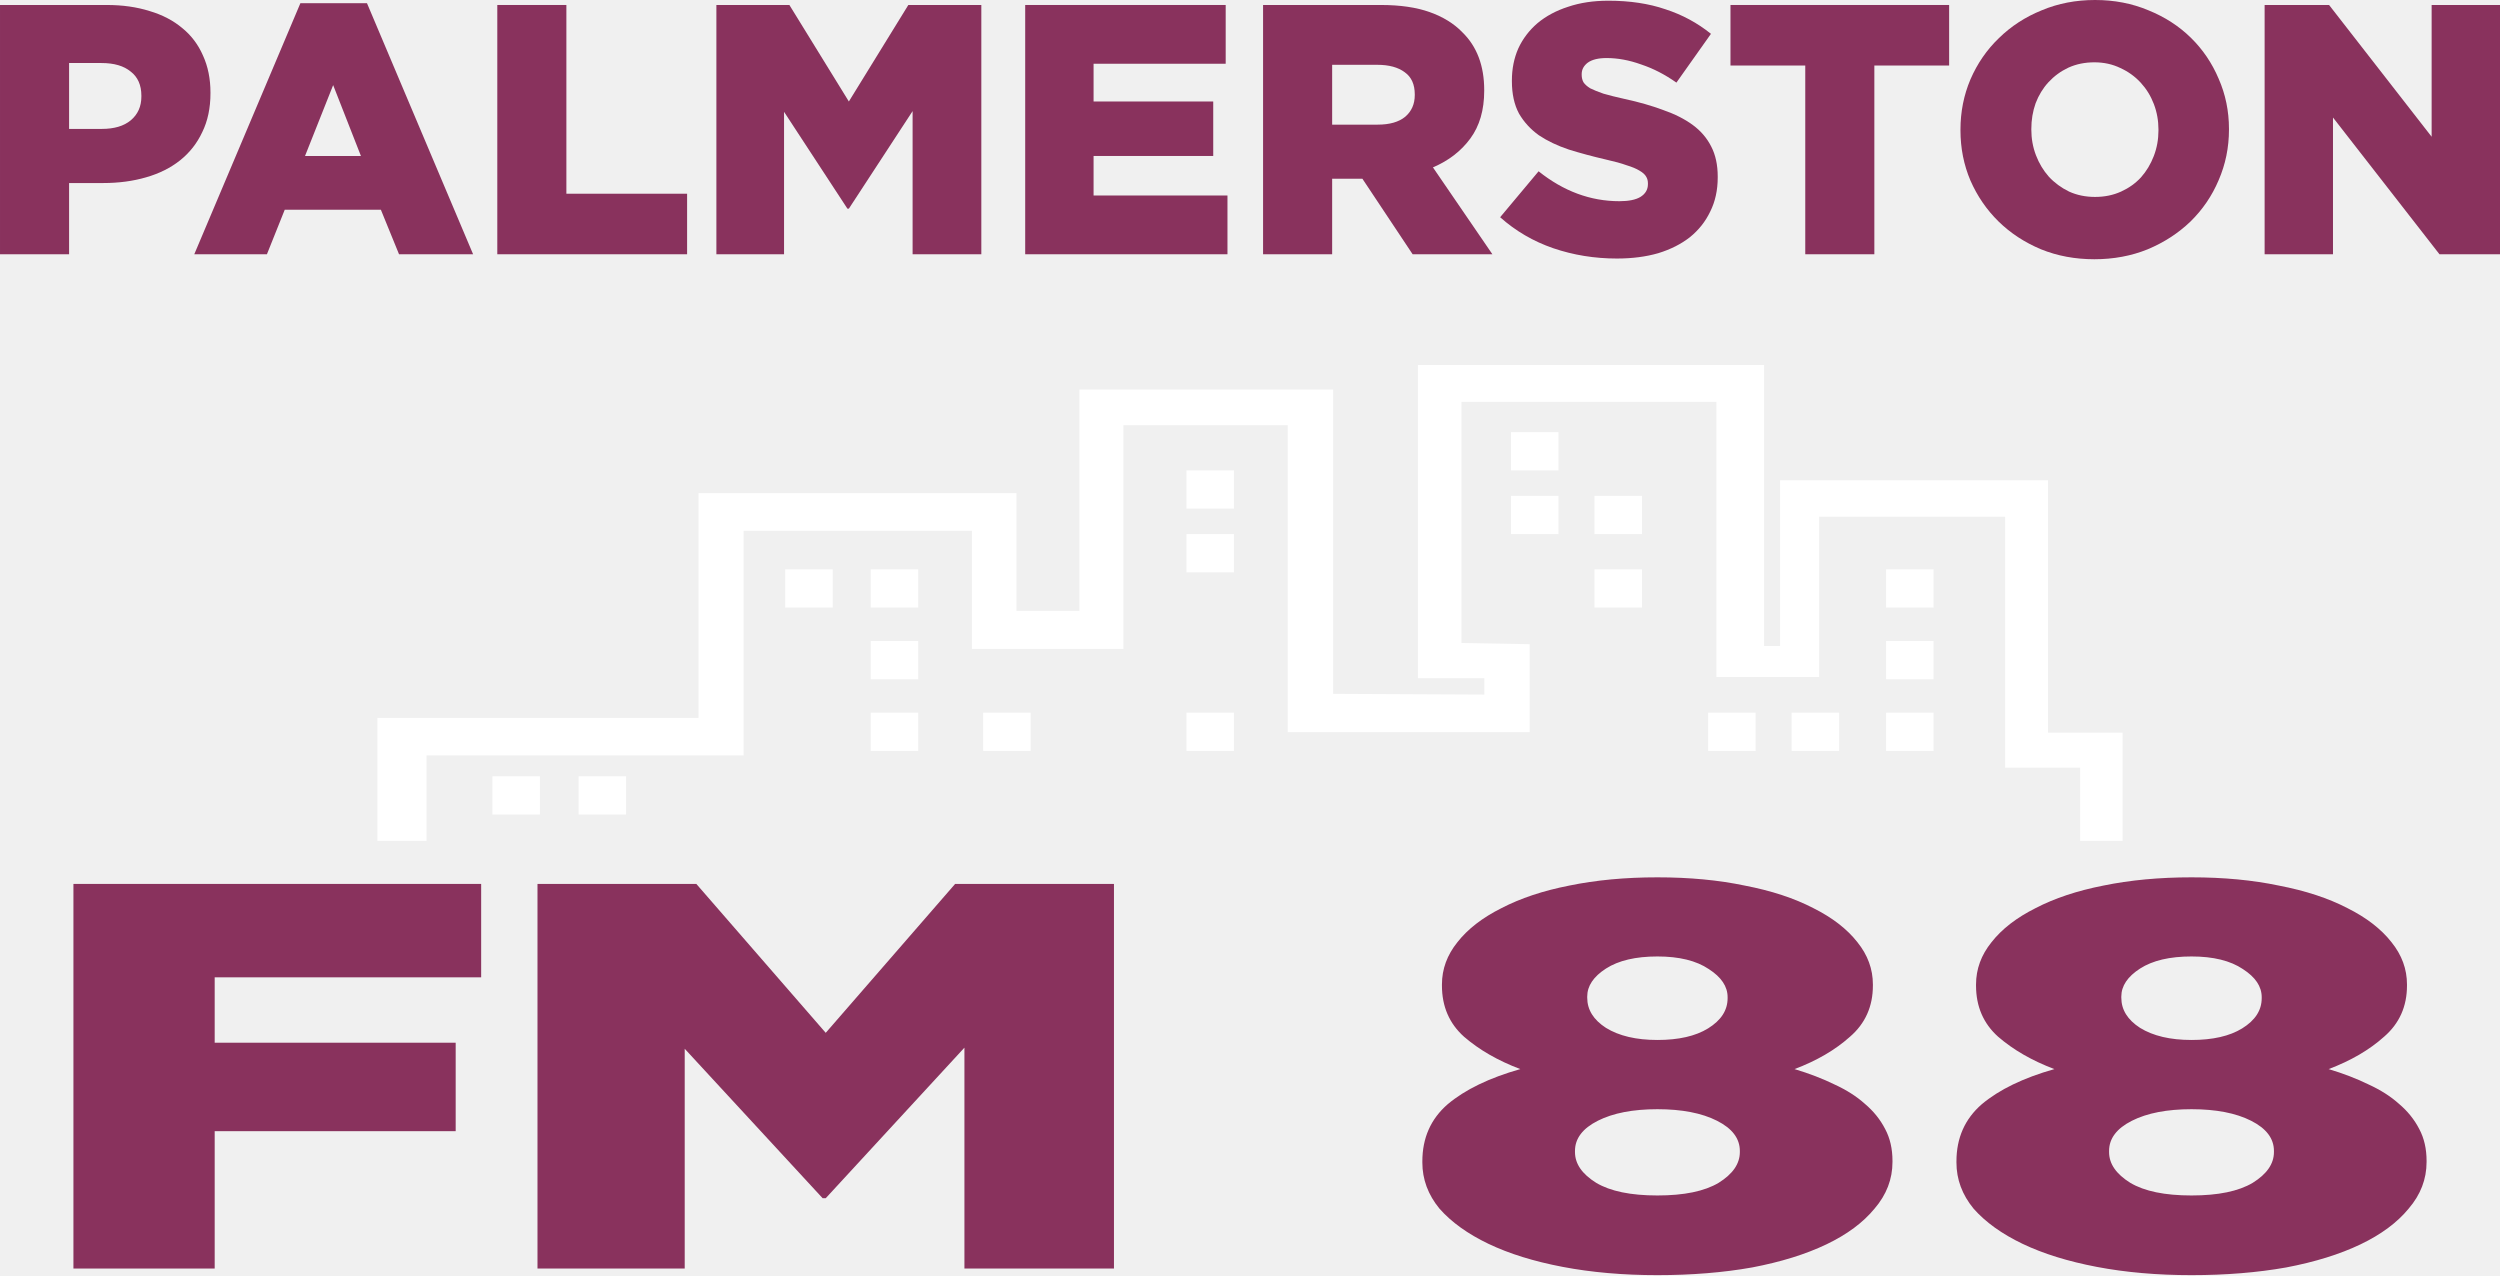
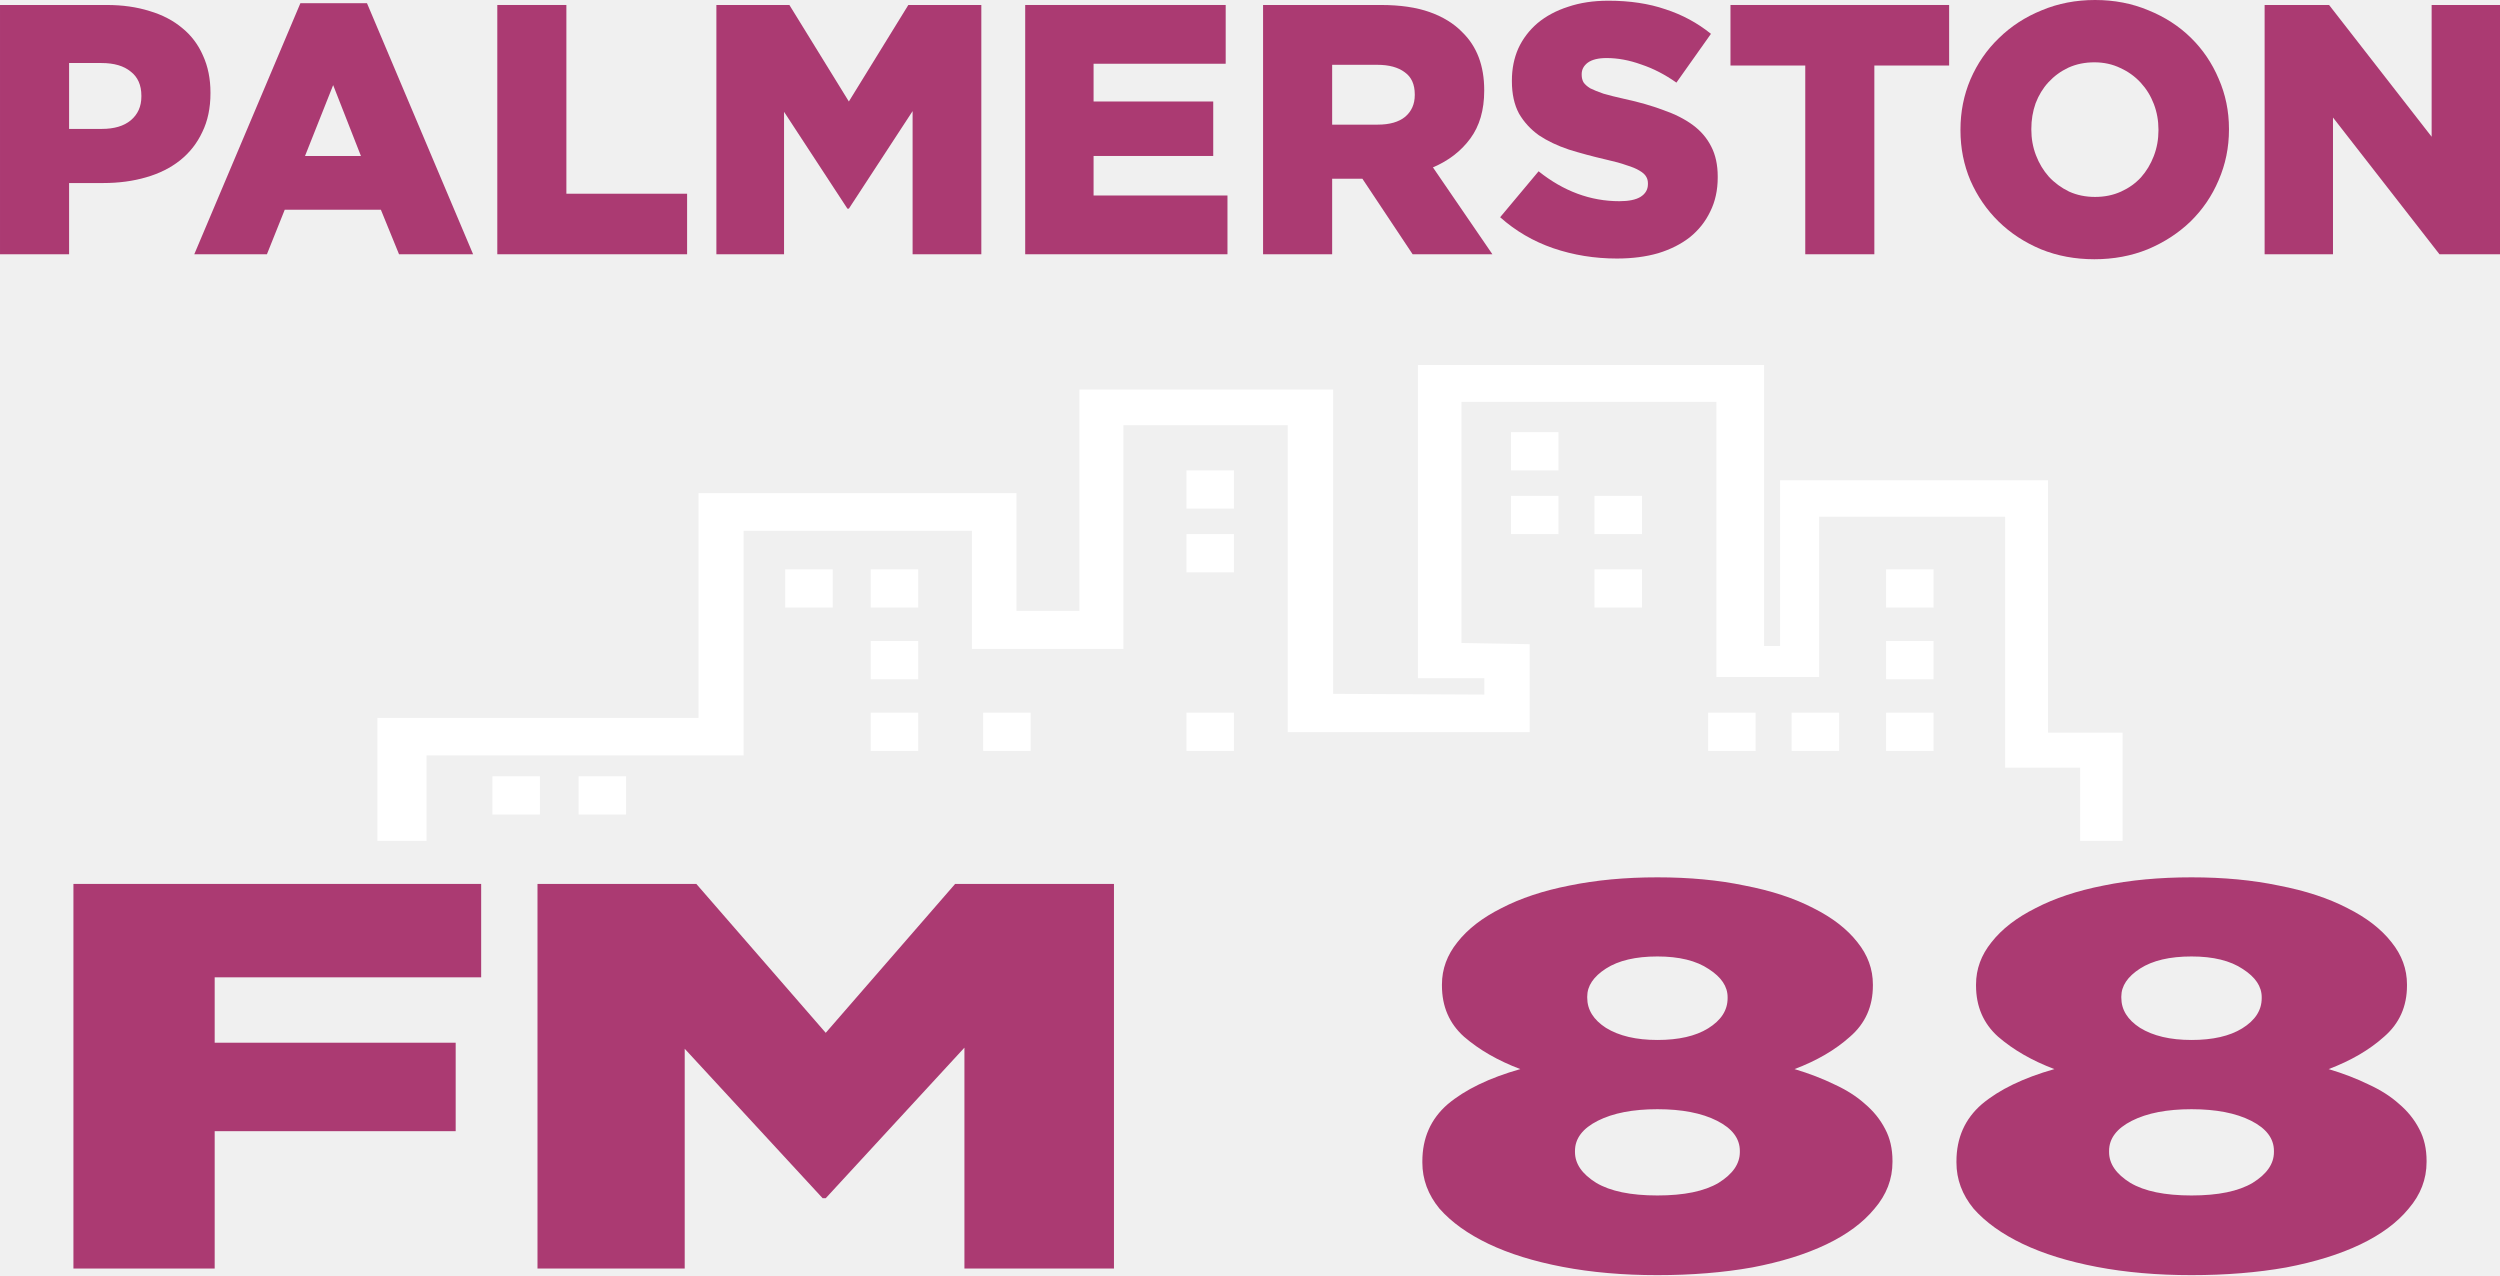
<svg xmlns="http://www.w3.org/2000/svg" width="406.052pt" height="207.109pt" viewBox="0 0 406.052 207.109" version="1.1" id="svg71">
  <defs id="defs75" />
  <g id="#0c0b0bff" transform="translate(-19.09425,-29.06738)" />
-   <g id="g4651" transform="matrix(1.92797,0,0,1.92797,-8.686486,218.9287)" style="fill:#89325d;fill-opacity:1">
-     <path d="m 4.506,-113.134 h 9 q 1.98,0 3.6,0.51 1.62,0.48 2.76,1.44 1.14,0.93 1.74,2.31 0.63,1.38 0.63,3.12 v 0.06 q 0,1.86 -0.69,3.27 -0.66,1.41 -1.86,2.37 -1.2,0.96 -2.88,1.44 -1.65,0.48 -3.6,0.48 h -2.88 v 6 H 4.506 Z m 8.58,10.44 q 1.56,0 2.43,-0.72 0.9,-0.75 0.9,-2.01 v -0.06 q 0,-1.35 -0.9,-2.04 -0.87,-0.72 -2.46,-0.72 h -2.73 v 5.55 z" style="font-style:normal;font-variant:normal;font-weight:bold;font-stretch:normal;font-size:medium;line-height:25px;font-family:'Fluid Title Caps';-inkscape-font-specification:'Fluid Title Caps Bold';letter-spacing:0px;word-spacing:0px;fill:#89325d;fill-opacity:1;stroke:none;stroke-width:0.75px;stroke-linecap:butt;stroke-linejoin:miter;stroke-opacity:1" id="path4592" />
-     <path d="m 29.812,-113.284 h 5.61 l 8.94,21.15 h -6.24 l -1.53,-3.75 h -8.1 l -1.5,3.75 h -6.12 z m 5.1,12.87 -2.34,-5.97 -2.37,5.97 z" style="font-style:normal;font-variant:normal;font-weight:bold;font-stretch:normal;font-size:medium;line-height:25px;font-family:'Fluid Title Caps';-inkscape-font-specification:'Fluid Title Caps Bold';letter-spacing:0px;word-spacing:0px;fill:#89325d;fill-opacity:1;stroke:none;stroke-width:0.75px;stroke-linecap:butt;stroke-linejoin:miter;stroke-opacity:1" id="path4594" />
-     <path d="m 46.4,-113.134 h 5.82 v 15.9 h 10.17 v 5.1 H 46.4 Z" style="font-style:normal;font-variant:normal;font-weight:bold;font-stretch:normal;font-size:medium;line-height:25px;font-family:'Fluid Title Caps';-inkscape-font-specification:'Fluid Title Caps Bold';letter-spacing:0px;word-spacing:0px;fill:#89325d;fill-opacity:1;stroke:none;stroke-width:0.75px;stroke-linecap:butt;stroke-linejoin:miter;stroke-opacity:1" id="path4596" />
-     <path d="m 64.857,-113.134 h 6.15 l 5.01,8.13 5.01,-8.13 h 6.15 v 21 h -5.79 v -12.06 l -5.37,8.22 h -0.12 l -5.34,-8.16 v 12 h -5.7 z" style="font-style:normal;font-variant:normal;font-weight:bold;font-stretch:normal;font-size:medium;line-height:25px;font-family:'Fluid Title Caps';-inkscape-font-specification:'Fluid Title Caps Bold';letter-spacing:0px;word-spacing:0px;fill:#89325d;fill-opacity:1;stroke:none;stroke-width:0.75px;stroke-linecap:butt;stroke-linejoin:miter;stroke-opacity:1" id="path4598" />
-     <path d="m 90.873,-113.134 h 16.89 v 4.95 H 96.633 v 3.18 h 10.08 v 4.59 H 96.633 v 3.33 h 11.28 v 4.95 H 90.873 Z" style="font-style:normal;font-variant:normal;font-weight:bold;font-stretch:normal;font-size:medium;line-height:25px;font-family:'Fluid Title Caps';-inkscape-font-specification:'Fluid Title Caps Bold';letter-spacing:0px;word-spacing:0px;fill:#89325d;fill-opacity:1;stroke:none;stroke-width:0.75px;stroke-linecap:butt;stroke-linejoin:miter;stroke-opacity:1" id="path4600" />
-     <path d="m 110.912,-113.134 h 9.93 q 2.43,0 4.11,0.6 1.68,0.6 2.73,1.68 1.86,1.8 1.86,4.89 v 0.06 q 0,2.43 -1.17,4.02 -1.17,1.59 -3.15,2.43 l 5.01,7.32 h -6.72 l -4.23,-6.36 h -0.06 -2.49 v 6.36 h -5.82 z m 9.66,10.08 q 1.5,0 2.31,-0.66 0.81,-0.69 0.81,-1.83 v -0.06 q 0,-1.26 -0.84,-1.86 -0.84,-0.63 -2.31,-0.63 h -3.81 v 5.04 z" style="font-style:normal;font-variant:normal;font-weight:bold;font-stretch:normal;font-size:medium;line-height:25px;font-family:'Fluid Title Caps';-inkscape-font-specification:'Fluid Title Caps Bold';letter-spacing:0px;word-spacing:0px;fill:#89325d;fill-opacity:1;stroke:none;stroke-width:0.75px;stroke-linecap:butt;stroke-linejoin:miter;stroke-opacity:1" id="path4602" />
-     <path d="m 140.724,-91.774 q -2.82,0 -5.37,-0.87 -2.52,-0.87 -4.47,-2.61 l 3.24,-3.87 q 3.15,2.52 6.81,2.52 1.17,0 1.77,-0.36 0.63,-0.39 0.63,-1.08 v -0.06 q 0,-0.33 -0.15,-0.57 -0.15,-0.27 -0.57,-0.51 -0.39,-0.24 -1.08,-0.45 -0.66,-0.24 -1.74,-0.48 -1.68,-0.39 -3.12,-0.84 -1.44,-0.48 -2.52,-1.2 -1.05,-0.75 -1.68,-1.83 -0.6,-1.11 -0.6,-2.73 v -0.06 q 0,-1.47 0.54,-2.7 0.57,-1.23 1.62,-2.13 1.08,-0.9 2.58,-1.38 1.5,-0.51 3.39,-0.51 2.7,0 4.8,0.72 2.13,0.69 3.84,2.07 l -2.91,4.11 q -1.44,-1.02 -2.97,-1.53 -1.5,-0.54 -2.91,-0.54 -1.05,0 -1.59,0.39 -0.51,0.39 -0.51,0.96 v 0.06 q 0,0.36 0.15,0.63 0.18,0.27 0.57,0.51 0.42,0.21 1.11,0.45 0.72,0.21 1.8,0.45 1.8,0.39 3.24,0.93 1.47,0.51 2.49,1.26 1.02,0.75 1.56,1.83 0.54,1.05 0.54,2.52 v 0.06 q 0,1.62 -0.63,2.88 -0.6,1.26 -1.71,2.16 -1.11,0.87 -2.67,1.35 -1.56,0.45 -3.48,0.45 z" style="font-style:normal;font-variant:normal;font-weight:bold;font-stretch:normal;font-size:medium;line-height:25px;font-family:'Fluid Title Caps';-inkscape-font-specification:'Fluid Title Caps Bold';letter-spacing:0px;word-spacing:0px;fill:#89325d;fill-opacity:1;stroke:none;stroke-width:0.75px;stroke-linecap:butt;stroke-linejoin:miter;stroke-opacity:1" id="path4604" />
-     <path d="m 156.589,-108.034 h -6.3 v -5.1 h 18.42 v 5.1 h -6.3 v 15.9 h -5.82 z" style="font-style:normal;font-variant:normal;font-weight:bold;font-stretch:normal;font-size:medium;line-height:25px;font-family:'Fluid Title Caps';-inkscape-font-specification:'Fluid Title Caps Bold';letter-spacing:0px;word-spacing:0px;fill:#89325d;fill-opacity:1;stroke:none;stroke-width:0.75px;stroke-linecap:butt;stroke-linejoin:miter;stroke-opacity:1" id="path4606" />
-     <path d="m 180.944,-91.714 q -2.43,0 -4.5,-0.84 -2.07,-0.87 -3.57,-2.34 -1.5,-1.47 -2.37,-3.45 -0.84,-1.98 -0.84,-4.23 v -0.06 q 0,-2.25 0.84,-4.23 0.87,-2.01 2.4,-3.48 1.53,-1.5 3.6,-2.34 2.07,-0.87 4.5,-0.87 2.43,0 4.5,0.87 2.07,0.84 3.57,2.31 1.5,1.47 2.34,3.45 0.87,1.98 0.87,4.23 v 0.06 q 0,2.25 -0.87,4.26 -0.84,1.98 -2.37,3.48 -1.53,1.47 -3.6,2.34 -2.07,0.84 -4.5,0.84 z m 0.06,-5.25 q 1.2,0 2.19,-0.45 0.99,-0.45 1.68,-1.2 0.69,-0.78 1.08,-1.8 0.39,-1.02 0.39,-2.16 v -0.06 q 0,-1.14 -0.39,-2.16 -0.39,-1.02 -1.11,-1.8 -0.72,-0.78 -1.71,-1.23 -0.99,-0.48 -2.19,-0.48 -1.2,0 -2.19,0.45 -0.96,0.45 -1.68,1.23 -0.69,0.75 -1.08,1.77 -0.36,1.02 -0.36,2.16 v 0.06 q 0,1.14 0.39,2.16 0.39,1.02 1.08,1.8 0.72,0.78 1.71,1.26 0.99,0.45 2.19,0.45 z" style="font-style:normal;font-variant:normal;font-weight:bold;font-stretch:normal;font-size:medium;line-height:25px;font-family:'Fluid Title Caps';-inkscape-font-specification:'Fluid Title Caps Bold';letter-spacing:0px;word-spacing:0px;fill:#89325d;fill-opacity:1;stroke:none;stroke-width:0.75px;stroke-linecap:butt;stroke-linejoin:miter;stroke-opacity:1" id="path4608" />
-     <path d="m 195.287,-113.134 h 5.43 l 8.64,11.1 v -11.1 h 5.76 v 21 h -5.1 l -8.97,-11.52 v 11.52 h -5.76 z" style="font-style:normal;font-variant:normal;font-weight:bold;font-stretch:normal;font-size:medium;line-height:25px;font-family:'Fluid Title Caps';-inkscape-font-specification:'Fluid Title Caps Bold';letter-spacing:0px;word-spacing:0px;fill:#89325d;fill-opacity:1;stroke:none;stroke-width:0.75px;stroke-linecap:butt;stroke-linejoin:miter;stroke-opacity:1" id="path4610" />
+   <g id="g4651" transform="matrix(1.92797,0,0,1.92797,-8.686486,218.9287)" style="fill:#ab3a72;fill-opacity:1">
+     <path d="m 4.506,-113.134 h 9 q 1.98,0 3.6,0.51 1.62,0.48 2.76,1.44 1.14,0.93 1.74,2.31 0.63,1.38 0.63,3.12 v 0.06 q 0,1.86 -0.69,3.27 -0.66,1.41 -1.86,2.37 -1.2,0.96 -2.88,1.44 -1.65,0.48 -3.6,0.48 h -2.88 v 6 H 4.506 Z m 8.58,10.44 q 1.56,0 2.43,-0.72 0.9,-0.75 0.9,-2.01 v -0.06 q 0,-1.35 -0.9,-2.04 -0.87,-0.72 -2.46,-0.72 h -2.73 v 5.55 z" style="font-style:normal;font-variant:normal;font-weight:bold;font-stretch:normal;font-size:medium;line-height:25px;font-family:'Fluid Title Caps';-inkscape-font-specification:'Fluid Title Caps Bold';letter-spacing:0px;word-spacing:0px;fill:#ab3a72;fill-opacity:1;stroke:none;stroke-width:0.75px;stroke-linecap:butt;stroke-linejoin:miter;stroke-opacity:1" id="path4592" />
+     <path d="m 29.812,-113.284 h 5.61 l 8.94,21.15 h -6.24 l -1.53,-3.75 h -8.1 l -1.5,3.75 h -6.12 z m 5.1,12.87 -2.34,-5.97 -2.37,5.97 z" style="font-style:normal;font-variant:normal;font-weight:bold;font-stretch:normal;font-size:medium;line-height:25px;font-family:'Fluid Title Caps';-inkscape-font-specification:'Fluid Title Caps Bold';letter-spacing:0px;word-spacing:0px;fill:#ab3a72;fill-opacity:1;stroke:none;stroke-width:0.75px;stroke-linecap:butt;stroke-linejoin:miter;stroke-opacity:1" id="path4594" />
+     <path d="m 46.4,-113.134 h 5.82 v 15.9 h 10.17 v 5.1 H 46.4 Z" style="font-style:normal;font-variant:normal;font-weight:bold;font-stretch:normal;font-size:medium;line-height:25px;font-family:'Fluid Title Caps';-inkscape-font-specification:'Fluid Title Caps Bold';letter-spacing:0px;word-spacing:0px;fill:#ab3a72;fill-opacity:1;stroke:none;stroke-width:0.75px;stroke-linecap:butt;stroke-linejoin:miter;stroke-opacity:1" id="path4596" />
+     <path d="m 64.857,-113.134 h 6.15 l 5.01,8.13 5.01,-8.13 h 6.15 v 21 h -5.79 v -12.06 l -5.37,8.22 h -0.12 l -5.34,-8.16 v 12 h -5.7 z" style="font-style:normal;font-variant:normal;font-weight:bold;font-stretch:normal;font-size:medium;line-height:25px;font-family:'Fluid Title Caps';-inkscape-font-specification:'Fluid Title Caps Bold';letter-spacing:0px;word-spacing:0px;fill:#ab3a72;fill-opacity:1;stroke:none;stroke-width:0.75px;stroke-linecap:butt;stroke-linejoin:miter;stroke-opacity:1" id="path4598" />
+     <path d="m 90.873,-113.134 h 16.89 v 4.95 H 96.633 v 3.18 h 10.08 v 4.59 H 96.633 v 3.33 h 11.28 v 4.95 H 90.873 Z" style="font-style:normal;font-variant:normal;font-weight:bold;font-stretch:normal;font-size:medium;line-height:25px;font-family:'Fluid Title Caps';-inkscape-font-specification:'Fluid Title Caps Bold';letter-spacing:0px;word-spacing:0px;fill:#ab3a72;fill-opacity:1;stroke:none;stroke-width:0.75px;stroke-linecap:butt;stroke-linejoin:miter;stroke-opacity:1" id="path4600" />
+     <path d="m 110.912,-113.134 h 9.93 q 2.43,0 4.11,0.6 1.68,0.6 2.73,1.68 1.86,1.8 1.86,4.89 v 0.06 q 0,2.43 -1.17,4.02 -1.17,1.59 -3.15,2.43 l 5.01,7.32 h -6.72 l -4.23,-6.36 h -0.06 -2.49 v 6.36 h -5.82 z m 9.66,10.08 q 1.5,0 2.31,-0.66 0.81,-0.69 0.81,-1.83 v -0.06 q 0,-1.26 -0.84,-1.86 -0.84,-0.63 -2.31,-0.63 h -3.81 v 5.04 z" style="font-style:normal;font-variant:normal;font-weight:bold;font-stretch:normal;font-size:medium;line-height:25px;font-family:'Fluid Title Caps';-inkscape-font-specification:'Fluid Title Caps Bold';letter-spacing:0px;word-spacing:0px;fill:#ab3a72;fill-opacity:1;stroke:none;stroke-width:0.75px;stroke-linecap:butt;stroke-linejoin:miter;stroke-opacity:1" id="path4602" />
+     <path d="m 140.724,-91.774 q -2.82,0 -5.37,-0.87 -2.52,-0.87 -4.47,-2.61 l 3.24,-3.87 q 3.15,2.52 6.81,2.52 1.17,0 1.77,-0.36 0.63,-0.39 0.63,-1.08 v -0.06 q 0,-0.33 -0.15,-0.57 -0.15,-0.27 -0.57,-0.51 -0.39,-0.24 -1.08,-0.45 -0.66,-0.24 -1.74,-0.48 -1.68,-0.39 -3.12,-0.84 -1.44,-0.48 -2.52,-1.2 -1.05,-0.75 -1.68,-1.83 -0.6,-1.11 -0.6,-2.73 v -0.06 q 0,-1.47 0.54,-2.7 0.57,-1.23 1.62,-2.13 1.08,-0.9 2.58,-1.38 1.5,-0.51 3.39,-0.51 2.7,0 4.8,0.72 2.13,0.69 3.84,2.07 l -2.91,4.11 q -1.44,-1.02 -2.97,-1.53 -1.5,-0.54 -2.91,-0.54 -1.05,0 -1.59,0.39 -0.51,0.39 -0.51,0.96 v 0.06 q 0,0.36 0.15,0.63 0.18,0.27 0.57,0.51 0.42,0.21 1.11,0.45 0.72,0.21 1.8,0.45 1.8,0.39 3.24,0.93 1.47,0.51 2.49,1.26 1.02,0.75 1.56,1.83 0.54,1.05 0.54,2.52 v 0.06 q 0,1.62 -0.63,2.88 -0.6,1.26 -1.71,2.16 -1.11,0.87 -2.67,1.35 -1.56,0.45 -3.48,0.45 z" style="font-style:normal;font-variant:normal;font-weight:bold;font-stretch:normal;font-size:medium;line-height:25px;font-family:'Fluid Title Caps';-inkscape-font-specification:'Fluid Title Caps Bold';letter-spacing:0px;word-spacing:0px;fill:#ab3a72;fill-opacity:1;stroke:none;stroke-width:0.75px;stroke-linecap:butt;stroke-linejoin:miter;stroke-opacity:1" id="path4604" />
+     <path d="m 156.589,-108.034 h -6.3 v -5.1 h 18.42 v 5.1 h -6.3 v 15.9 h -5.82 z" style="font-style:normal;font-variant:normal;font-weight:bold;font-stretch:normal;font-size:medium;line-height:25px;font-family:'Fluid Title Caps';-inkscape-font-specification:'Fluid Title Caps Bold';letter-spacing:0px;word-spacing:0px;fill:#ab3a72;fill-opacity:1;stroke:none;stroke-width:0.75px;stroke-linecap:butt;stroke-linejoin:miter;stroke-opacity:1" id="path4606" />
+     <path d="m 180.944,-91.714 q -2.43,0 -4.5,-0.84 -2.07,-0.87 -3.57,-2.34 -1.5,-1.47 -2.37,-3.45 -0.84,-1.98 -0.84,-4.23 v -0.06 q 0,-2.25 0.84,-4.23 0.87,-2.01 2.4,-3.48 1.53,-1.5 3.6,-2.34 2.07,-0.87 4.5,-0.87 2.43,0 4.5,0.87 2.07,0.84 3.57,2.31 1.5,1.47 2.34,3.45 0.87,1.98 0.87,4.23 v 0.06 q 0,2.25 -0.87,4.26 -0.84,1.98 -2.37,3.48 -1.53,1.47 -3.6,2.34 -2.07,0.84 -4.5,0.84 z m 0.06,-5.25 q 1.2,0 2.19,-0.45 0.99,-0.45 1.68,-1.2 0.69,-0.78 1.08,-1.8 0.39,-1.02 0.39,-2.16 v -0.06 q 0,-1.14 -0.39,-2.16 -0.39,-1.02 -1.11,-1.8 -0.72,-0.78 -1.71,-1.23 -0.99,-0.48 -2.19,-0.48 -1.2,0 -2.19,0.45 -0.96,0.45 -1.68,1.23 -0.69,0.75 -1.08,1.77 -0.36,1.02 -0.36,2.16 v 0.06 q 0,1.14 0.39,2.16 0.39,1.02 1.08,1.8 0.72,0.78 1.71,1.26 0.99,0.45 2.19,0.45 z" style="font-style:normal;font-variant:normal;font-weight:bold;font-stretch:normal;font-size:medium;line-height:25px;font-family:'Fluid Title Caps';-inkscape-font-specification:'Fluid Title Caps Bold';letter-spacing:0px;word-spacing:0px;fill:#ab3a72;fill-opacity:1;stroke:none;stroke-width:0.75px;stroke-linecap:butt;stroke-linejoin:miter;stroke-opacity:1" id="path4608" />
+     <path d="m 195.287,-113.134 h 5.43 l 8.64,11.1 v -11.1 h 5.76 v 21 h -5.1 l -8.97,-11.52 v 11.52 h -5.76 z" style="font-style:normal;font-variant:normal;font-weight:bold;font-stretch:normal;font-size:medium;line-height:25px;font-family:'Fluid Title Caps';-inkscape-font-specification:'Fluid Title Caps Bold';letter-spacing:0px;word-spacing:0px;fill:#ab3a72;fill-opacity:1;stroke:none;stroke-width:0.75px;stroke-linecap:butt;stroke-linejoin:miter;stroke-opacity:1" id="path4610" />
  </g>
-   <g id="g4661" transform="translate(-16.42462,221.7723)">
-     <path d="m 28.351,-78.205 h 66.224 v 15.171 H 51.293 v 10.62 h 39.143 v 14.368 h -39.143 v 22.311 H 28.351 Z" style="font-style:normal;font-variant:normal;font-weight:bold;font-stretch:normal;font-size:medium;line-height:25px;font-family:'Fluid Title Caps';-inkscape-font-specification:'Fluid Title Caps Bold';letter-spacing:0px;word-spacing:0px;fill:#89325d;fill-opacity:1;stroke:none;stroke-width:2.568px;stroke-linecap:butt;stroke-linejoin:miter;stroke-opacity:1" id="path4612" />
-     <path d="m 103.724,-78.205 h 25.799 l 21.017,24.185 21.017,-24.185 h 25.799 v 62.471 h -24.289 v -35.876 l -22.527,24.453 h -0.503 l -22.401,-24.274 v 35.698 H 103.724 Z" style="font-style:normal;font-variant:normal;font-weight:bold;font-stretch:normal;font-size:medium;line-height:25px;font-family:'Fluid Title Caps';-inkscape-font-specification:'Fluid Title Caps Bold';letter-spacing:0px;word-spacing:0px;fill:#89325d;fill-opacity:1;stroke:none;stroke-width:2.649px;stroke-linecap:butt;stroke-linejoin:miter;stroke-opacity:1" id="path4614" />
-     <path d="m 285.623,-14.663 q -8.352,0 -15.378,-1.339 -7.026,-1.339 -12.063,-3.748 -5.037,-2.41 -7.954,-5.712 -2.784,-3.391 -2.784,-7.496 v -0.178 q 0,-5.712 4.11,-9.281 4.242,-3.57 11.798,-5.712 -5.435,-2.053 -9.147,-5.265 -3.579,-3.213 -3.579,-8.3 v -0.178 q 0,-3.748 2.519,-6.872 2.519,-3.213 7.159,-5.533 4.64,-2.41 11.003,-3.659 6.496,-1.339 14.317,-1.339 7.821,0 14.184,1.339 6.496,1.249 11.135,3.659 4.64,2.32 7.159,5.533 2.519,3.124 2.519,6.872 v 0.178 q 0,5.087 -3.712,8.3 -3.579,3.213 -9.014,5.265 3.579,1.071 6.496,2.499 2.916,1.339 4.905,3.124 2.121,1.785 3.314,4.105 1.193,2.231 1.193,5.176 v 0.178 q 0,4.194 -2.916,7.586 -2.784,3.391 -7.821,5.801 -5.037,2.41 -12.063,3.748 -7.026,1.249 -15.378,1.249 z m 0,-38.196 q 5.17,0 8.219,-1.874 3.182,-1.963 3.182,-4.908 v -0.178 q 0,-2.588 -3.049,-4.551 -3.049,-2.053 -8.352,-2.053 -5.303,0 -8.352,1.963 -3.049,1.963 -3.049,4.551 v 0.178 q 0,2.945 3.049,4.908 3.182,1.963 8.352,1.963 z m 0,25.256 q 6.496,0 9.942,-2.053 3.447,-2.142 3.447,-4.998 v -0.178 q 0,-3.034 -3.712,-4.908 -3.712,-1.874 -9.677,-1.874 -5.965,0 -9.677,1.874 -3.712,1.874 -3.712,4.908 v 0.178 q 0,2.856 3.447,4.998 3.447,2.053 9.942,2.053 z" style="font-style:normal;font-variant:normal;font-weight:bold;font-stretch:normal;font-size:medium;line-height:25px;font-family:'Fluid Title Caps';-inkscape-font-specification:'Fluid Title Caps Bold';letter-spacing:0px;word-spacing:0px;fill:#89325d;fill-opacity:1;stroke:none;stroke-width:2.719px;stroke-linecap:butt;stroke-linejoin:miter;stroke-opacity:1" id="path4616" />
-     <path d="m 372.371,-14.663 q -8.352,0 -15.378,-1.339 -7.026,-1.339 -12.063,-3.748 -5.037,-2.41 -7.954,-5.712 -2.784,-3.391 -2.784,-7.496 v -0.178 q 0,-5.712 4.11,-9.281 4.242,-3.57 11.798,-5.712 -5.435,-2.053 -9.147,-5.265 -3.579,-3.213 -3.579,-8.3 v -0.178 q 0,-3.748 2.519,-6.872 2.519,-3.213 7.159,-5.533 4.64,-2.41 11.003,-3.659 6.496,-1.339 14.317,-1.339 7.821,0 14.184,1.339 6.496,1.249 11.135,3.659 4.64,2.32 7.159,5.533 2.519,3.124 2.519,6.872 v 0.178 q 0,5.087 -3.712,8.3 -3.579,3.213 -9.014,5.265 3.579,1.071 6.496,2.499 2.916,1.339 4.905,3.124 2.121,1.785 3.314,4.105 1.193,2.231 1.193,5.176 v 0.178 q 0,4.194 -2.916,7.586 -2.784,3.391 -7.821,5.801 -5.037,2.41 -12.063,3.748 -7.026,1.249 -15.378,1.249 z m 0,-38.196 q 5.17,0 8.219,-1.874 3.182,-1.963 3.182,-4.908 v -0.178 q 0,-2.588 -3.049,-4.551 -3.049,-2.053 -8.352,-2.053 -5.303,0 -8.352,1.963 -3.049,1.963 -3.049,4.551 v 0.178 q 0,2.945 3.049,4.908 3.182,1.963 8.352,1.963 z m 0,25.256 q 6.496,0 9.942,-2.053 3.447,-2.142 3.447,-4.998 v -0.178 q 0,-3.034 -3.712,-4.908 -3.712,-1.874 -9.677,-1.874 -5.965,0 -9.677,1.874 -3.712,1.874 -3.712,4.908 v 0.178 q 0,2.856 3.447,4.998 3.447,2.053 9.942,2.053 z" style="font-style:normal;font-variant:normal;font-weight:bold;font-stretch:normal;font-size:medium;line-height:25px;font-family:'Fluid Title Caps';-inkscape-font-specification:'Fluid Title Caps Bold';letter-spacing:0px;word-spacing:0px;fill:#89325d;fill-opacity:1;stroke:none;stroke-width:2.719px;stroke-linecap:butt;stroke-linejoin:miter;stroke-opacity:1" id="path4618" />
+   <g id="g4661" transform="translate(-16.42462,221.7723)" style="fill:#ab3a72;fill-opacity:1">
+     <path d="m 28.351,-78.205 h 66.224 v 15.171 H 51.293 v 10.62 h 39.143 v 14.368 h -39.143 v 22.311 H 28.351 Z" style="font-style:normal;font-variant:normal;font-weight:bold;font-stretch:normal;font-size:medium;line-height:25px;font-family:'Fluid Title Caps';-inkscape-font-specification:'Fluid Title Caps Bold';letter-spacing:0px;word-spacing:0px;fill:#ab3a72;fill-opacity:1;stroke:none;stroke-width:2.568px;stroke-linecap:butt;stroke-linejoin:miter;stroke-opacity:1" id="path4612" />
+     <path d="m 103.724,-78.205 h 25.799 l 21.017,24.185 21.017,-24.185 h 25.799 v 62.471 h -24.289 v -35.876 l -22.527,24.453 h -0.503 l -22.401,-24.274 v 35.698 H 103.724 Z" style="font-style:normal;font-variant:normal;font-weight:bold;font-stretch:normal;font-size:medium;line-height:25px;font-family:'Fluid Title Caps';-inkscape-font-specification:'Fluid Title Caps Bold';letter-spacing:0px;word-spacing:0px;fill:#ab3a72;fill-opacity:1;stroke:none;stroke-width:2.649px;stroke-linecap:butt;stroke-linejoin:miter;stroke-opacity:1" id="path4614" />
+     <path d="m 285.623,-14.663 q -8.352,0 -15.378,-1.339 -7.026,-1.339 -12.063,-3.748 -5.037,-2.41 -7.954,-5.712 -2.784,-3.391 -2.784,-7.496 v -0.178 q 0,-5.712 4.11,-9.281 4.242,-3.57 11.798,-5.712 -5.435,-2.053 -9.147,-5.265 -3.579,-3.213 -3.579,-8.3 v -0.178 q 0,-3.748 2.519,-6.872 2.519,-3.213 7.159,-5.533 4.64,-2.41 11.003,-3.659 6.496,-1.339 14.317,-1.339 7.821,0 14.184,1.339 6.496,1.249 11.135,3.659 4.64,2.32 7.159,5.533 2.519,3.124 2.519,6.872 v 0.178 q 0,5.087 -3.712,8.3 -3.579,3.213 -9.014,5.265 3.579,1.071 6.496,2.499 2.916,1.339 4.905,3.124 2.121,1.785 3.314,4.105 1.193,2.231 1.193,5.176 v 0.178 q 0,4.194 -2.916,7.586 -2.784,3.391 -7.821,5.801 -5.037,2.41 -12.063,3.748 -7.026,1.249 -15.378,1.249 z m 0,-38.196 q 5.17,0 8.219,-1.874 3.182,-1.963 3.182,-4.908 v -0.178 q 0,-2.588 -3.049,-4.551 -3.049,-2.053 -8.352,-2.053 -5.303,0 -8.352,1.963 -3.049,1.963 -3.049,4.551 v 0.178 q 0,2.945 3.049,4.908 3.182,1.963 8.352,1.963 z m 0,25.256 q 6.496,0 9.942,-2.053 3.447,-2.142 3.447,-4.998 v -0.178 q 0,-3.034 -3.712,-4.908 -3.712,-1.874 -9.677,-1.874 -5.965,0 -9.677,1.874 -3.712,1.874 -3.712,4.908 v 0.178 q 0,2.856 3.447,4.998 3.447,2.053 9.942,2.053 z" style="font-style:normal;font-variant:normal;font-weight:bold;font-stretch:normal;font-size:medium;line-height:25px;font-family:'Fluid Title Caps';-inkscape-font-specification:'Fluid Title Caps Bold';letter-spacing:0px;word-spacing:0px;fill:#ab3a72;fill-opacity:1;stroke:none;stroke-width:2.719px;stroke-linecap:butt;stroke-linejoin:miter;stroke-opacity:1" id="path4616" />
+     <path d="m 372.371,-14.663 q -8.352,0 -15.378,-1.339 -7.026,-1.339 -12.063,-3.748 -5.037,-2.41 -7.954,-5.712 -2.784,-3.391 -2.784,-7.496 v -0.178 q 0,-5.712 4.11,-9.281 4.242,-3.57 11.798,-5.712 -5.435,-2.053 -9.147,-5.265 -3.579,-3.213 -3.579,-8.3 v -0.178 q 0,-3.748 2.519,-6.872 2.519,-3.213 7.159,-5.533 4.64,-2.41 11.003,-3.659 6.496,-1.339 14.317,-1.339 7.821,0 14.184,1.339 6.496,1.249 11.135,3.659 4.64,2.32 7.159,5.533 2.519,3.124 2.519,6.872 v 0.178 q 0,5.087 -3.712,8.3 -3.579,3.213 -9.014,5.265 3.579,1.071 6.496,2.499 2.916,1.339 4.905,3.124 2.121,1.785 3.314,4.105 1.193,2.231 1.193,5.176 v 0.178 q 0,4.194 -2.916,7.586 -2.784,3.391 -7.821,5.801 -5.037,2.41 -12.063,3.748 -7.026,1.249 -15.378,1.249 z m 0,-38.196 q 5.17,0 8.219,-1.874 3.182,-1.963 3.182,-4.908 v -0.178 q 0,-2.588 -3.049,-4.551 -3.049,-2.053 -8.352,-2.053 -5.303,0 -8.352,1.963 -3.049,1.963 -3.049,4.551 v 0.178 q 0,2.945 3.049,4.908 3.182,1.963 8.352,1.963 z m 0,25.256 q 6.496,0 9.942,-2.053 3.447,-2.142 3.447,-4.998 v -0.178 q 0,-3.034 -3.712,-4.908 -3.712,-1.874 -9.677,-1.874 -5.965,0 -9.677,1.874 -3.712,1.874 -3.712,4.908 v 0.178 q 0,2.856 3.447,4.998 3.447,2.053 9.942,2.053 z" style="font-style:normal;font-variant:normal;font-weight:bold;font-stretch:normal;font-size:medium;line-height:25px;font-family:'Fluid Title Caps';-inkscape-font-specification:'Fluid Title Caps Bold';letter-spacing:0px;word-spacing:0px;fill:#ab3a72;fill-opacity:1;stroke:none;stroke-width:2.719px;stroke-linecap:butt;stroke-linejoin:miter;stroke-opacity:1" id="path4618" />
  </g>
  <g id="g4874" transform="translate(16.53188,-0.7463493)" style="fill:#ffffff;fill-opacity:1">
    <path d="m 213.767,60.029 h 56.218 v 45.644 h 2.603 l -10e-6,-26.926 h 43.521 l 10e-6,41.001 12.11,-1e-5 v 17.573 h -6.893 v -11.89 l -12.186,-1e-5 -10e-6,-40.755 H 278.928 v 26.031 h -16.683 l 1e-5,-44.693 -41.408,10e-7 1e-5,39.171 11.077,0.192 1e-5,14.284 -39.292,-1e-5 V 69.809 l -26.69,-3e-6 -1e-5,36.335 -24.599,-1e-5 10e-6,-19.18 h -37.087 V 123.444 H 52.742 v 13.877 h -7.973 v -19.97 l 52.151,1e-5 -10e-6,-36.505 H 148.56 l -1e-5,19.12 10.226,1e-5 V 64.017 l 41.211,-10e-7 v 49.424 l 24.562,0.119 -1e-5,-2.656 -10.792,-1e-5 -1e-5,-50.875 z" id="path30" style="opacity:1;fill:#ffffff;fill-opacity:1" />
    <path d="m 124.894,104.859 h 7.712 l -1e-5,6.209 h -7.712 z" id="path58" style="opacity:1;fill:#ffffff;fill-opacity:1" />
    <path d="m 63.449,126.834 h 7.712 l -10e-6,6.209 h -7.712 z" id="path58-9" style="opacity:1;fill:#ffffff;fill-opacity:1;stroke-width:1" />
    <path d="m 77.442,126.834 h 7.712 l -1e-5,6.209 h -7.712 z" id="path58-0" style="opacity:1;fill:#ffffff;fill-opacity:1;stroke-width:1" />
    <path d="m 124.894,116.5 h 7.712 l -1e-5,6.209 h -7.712 z" id="path58-0-8" style="opacity:1;fill:#ffffff;fill-opacity:1;stroke-width:1" />
    <path d="m 143.154,116.5 h 7.712 l -1e-5,6.209 H 143.154 Z" id="path58-0-0" style="opacity:1;fill:#ffffff;fill-opacity:1;stroke-width:1" />
    <path d="m 176.174,116.5 h 7.712 l -1e-5,6.209 h -7.712 z" id="path58-0-9" style="opacity:1;fill:#ffffff;fill-opacity:1;stroke-width:1" />
    <path d="m 260.907,116.5 h 7.712 l -1e-5,6.209 h -7.712 z" id="path58-0-84" style="opacity:1;fill:#ffffff;fill-opacity:1;stroke-width:1" />
    <path d="m 274.465,116.5 h 7.712 l -1e-5,6.209 h -7.712 z" id="path58-0-90" style="opacity:1;fill:#ffffff;fill-opacity:1;stroke-width:1" />
    <path d="m 289.806,116.5 h 7.712 l -10e-6,6.209 h -7.712 z" id="path58-0-5" style="opacity:1;fill:#ffffff;fill-opacity:1;stroke-width:1" />
    <path d="m 124.894,93.218 h 7.712 l -1e-5,6.209 h -7.712 z" id="path58-5" style="opacity:1;fill:#ffffff;fill-opacity:1;stroke-width:1" />
    <path d="m 111.005,93.218 h 7.712 l -10e-6,6.209 h -7.712 z" id="path58-5-6" style="opacity:1;fill:#ffffff;fill-opacity:1;stroke-width:1" />
    <path d="m 176.174,87.495 h 7.712 l -1e-5,6.209 h -7.712 z" id="path58-0-9-3" style="opacity:1;fill:#ffffff;fill-opacity:1;stroke-width:1" />
    <path d="m 176.174,77.148 h 7.712 l -1e-5,6.209 h -7.712 z" id="path58-0-9-4" style="opacity:1;fill:#ffffff;fill-opacity:1;stroke-width:1" />
    <path d="m 289.806,104.859 h 7.712 l -10e-6,6.209 h -7.712 z" id="path58-0-5-4" style="opacity:1;fill:#ffffff;fill-opacity:1;stroke-width:1" />
    <path d="m 289.806,93.218 h 7.712 l -10e-6,6.209 h -7.712 z" id="path58-0-5-7" style="opacity:1;fill:#ffffff;fill-opacity:1;stroke-width:1" />
    <path d="m 242.446,93.218 h 7.712 l -1e-5,6.209 h -7.712 z" id="path58-0-5-7-1" style="opacity:1;fill:#ffffff;fill-opacity:1;stroke-width:1" />
    <path d="m 242.446,81.286 h 7.712 l -1e-5,6.209 h -7.712 z" id="path58-0-5-7-3" style="opacity:1;fill:#ffffff;fill-opacity:1;stroke-width:1" />
    <path d="m 228.882,81.286 h 7.712 l -1e-5,6.209 h -7.712 z" id="path58-0-5-7-9" style="opacity:1;fill:#ffffff;fill-opacity:1;stroke-width:1" />
    <path d="m 228.882,70.939 h 7.712 l -1e-5,6.209 h -7.712 z" id="path58-0-5-7-7" style="opacity:1;fill:#ffffff;fill-opacity:1;stroke-width:1" />
  </g>
</svg>
